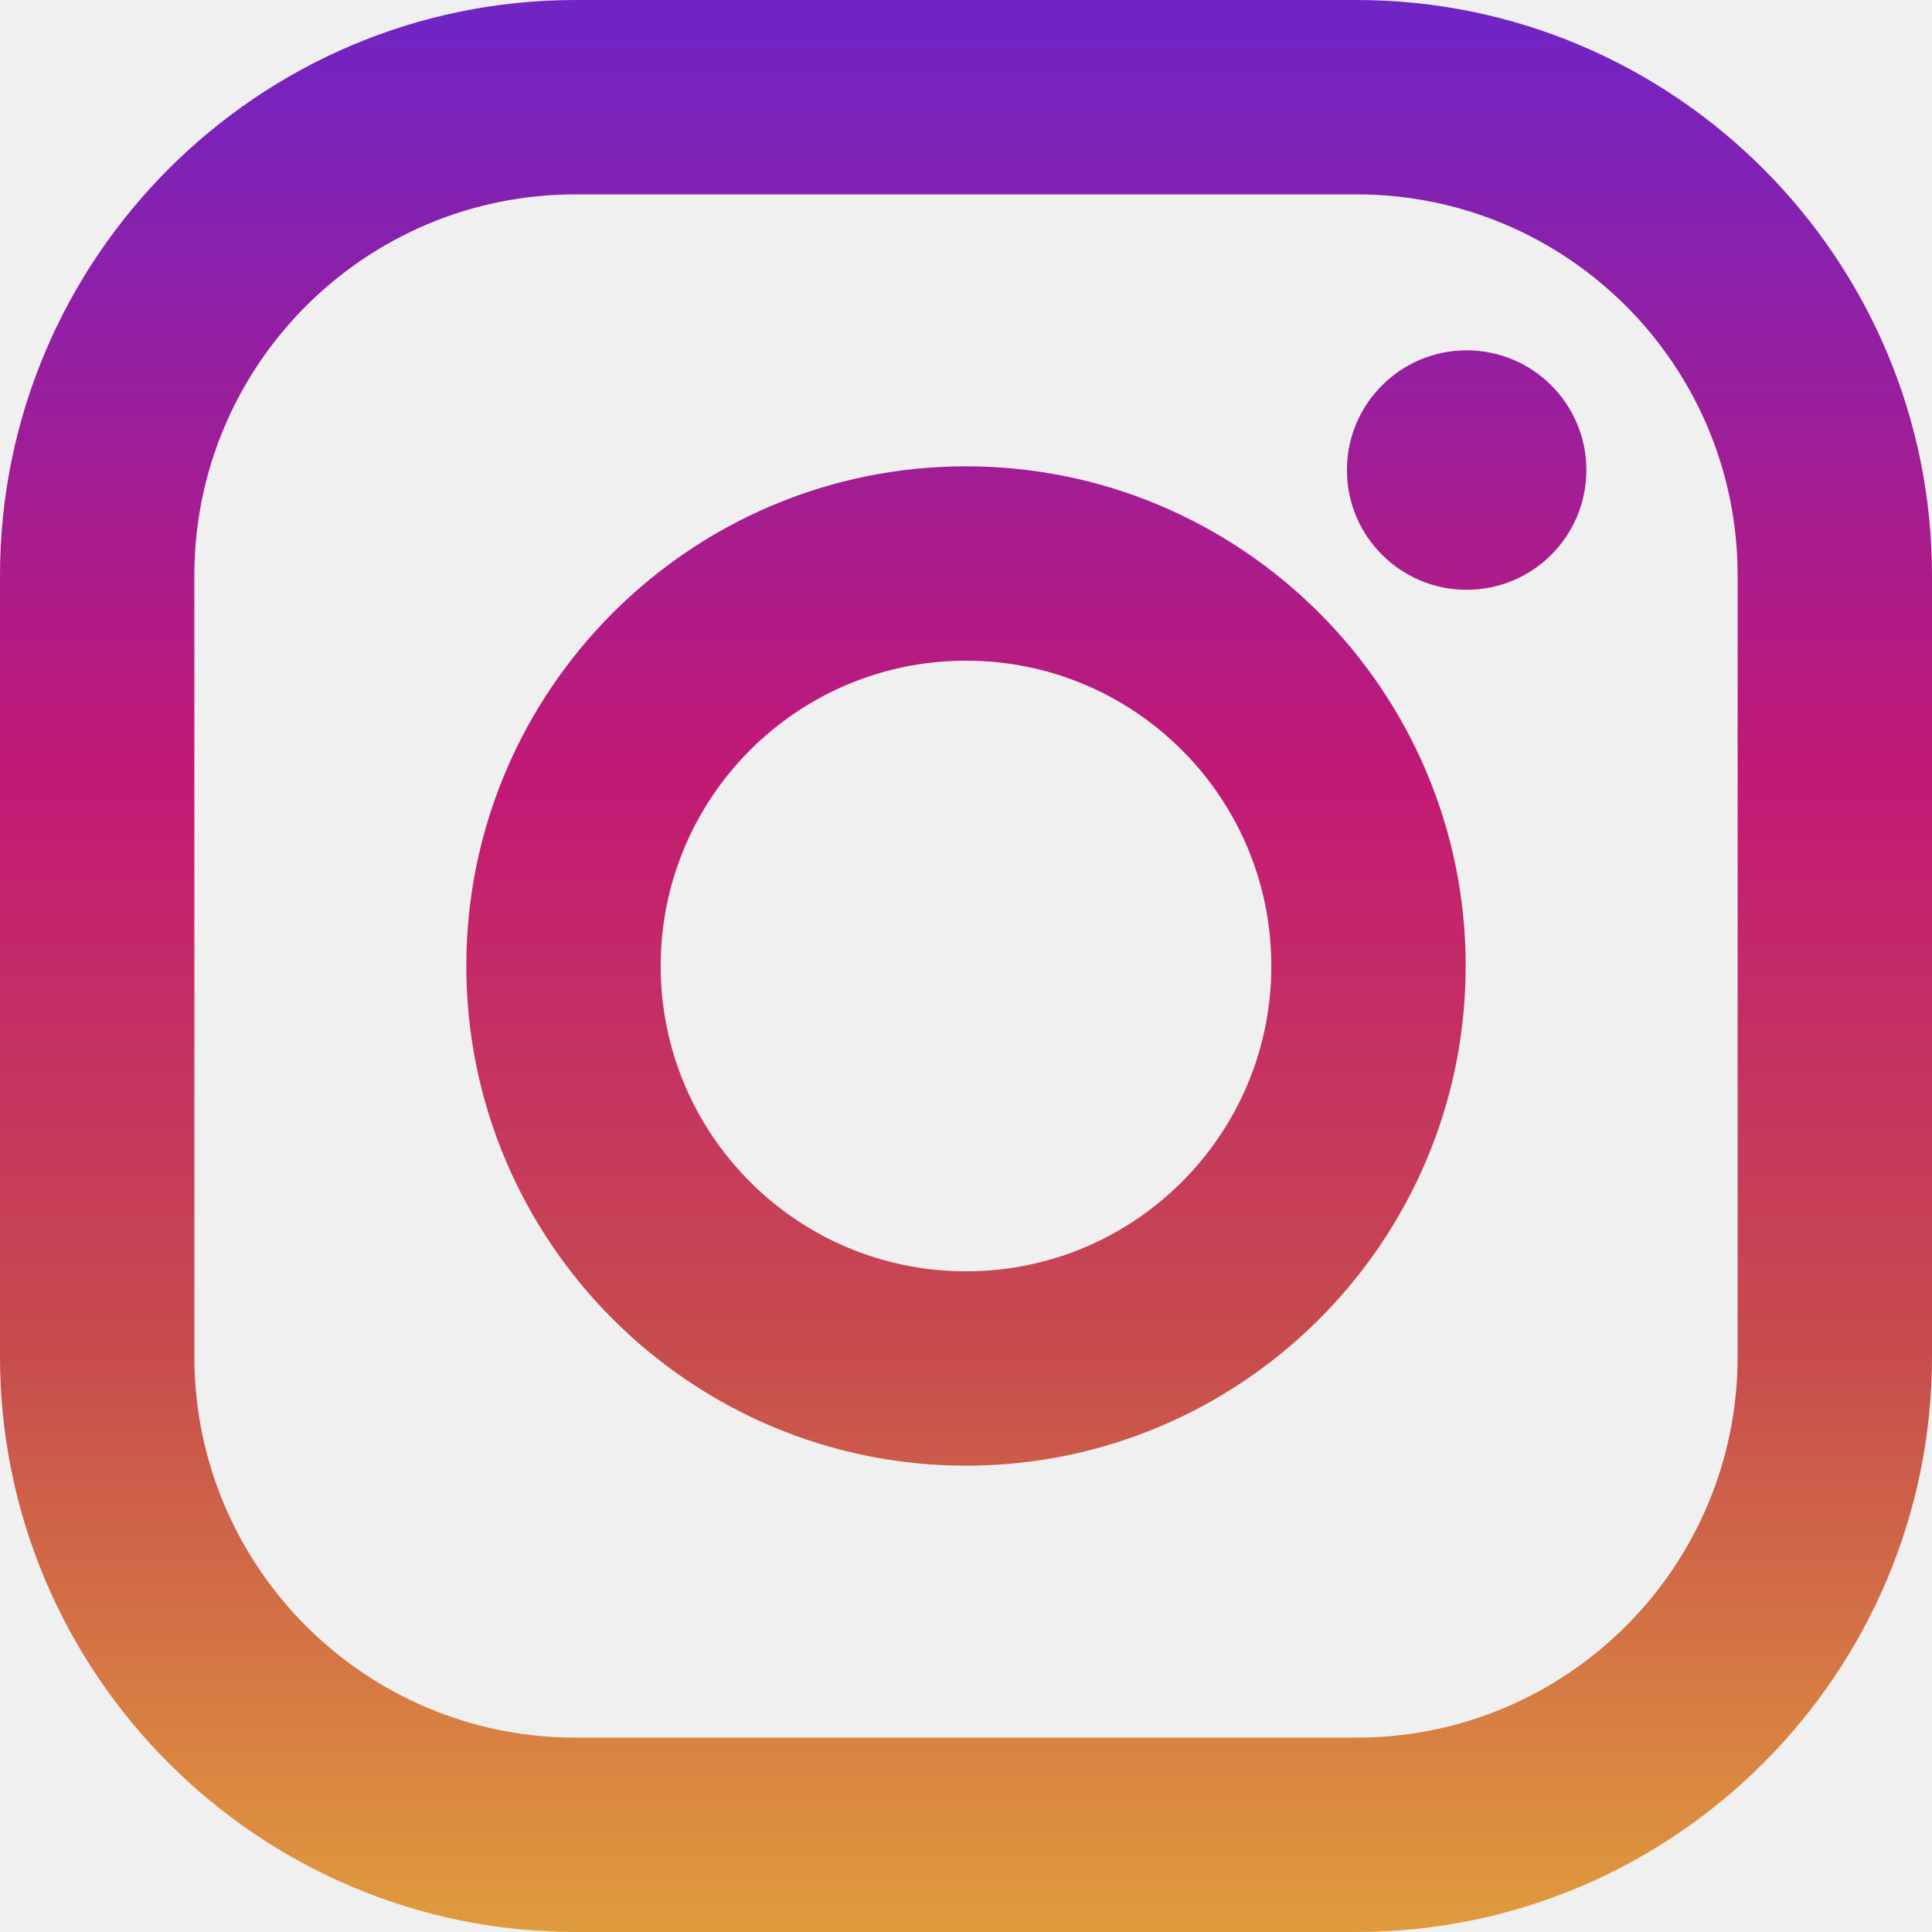
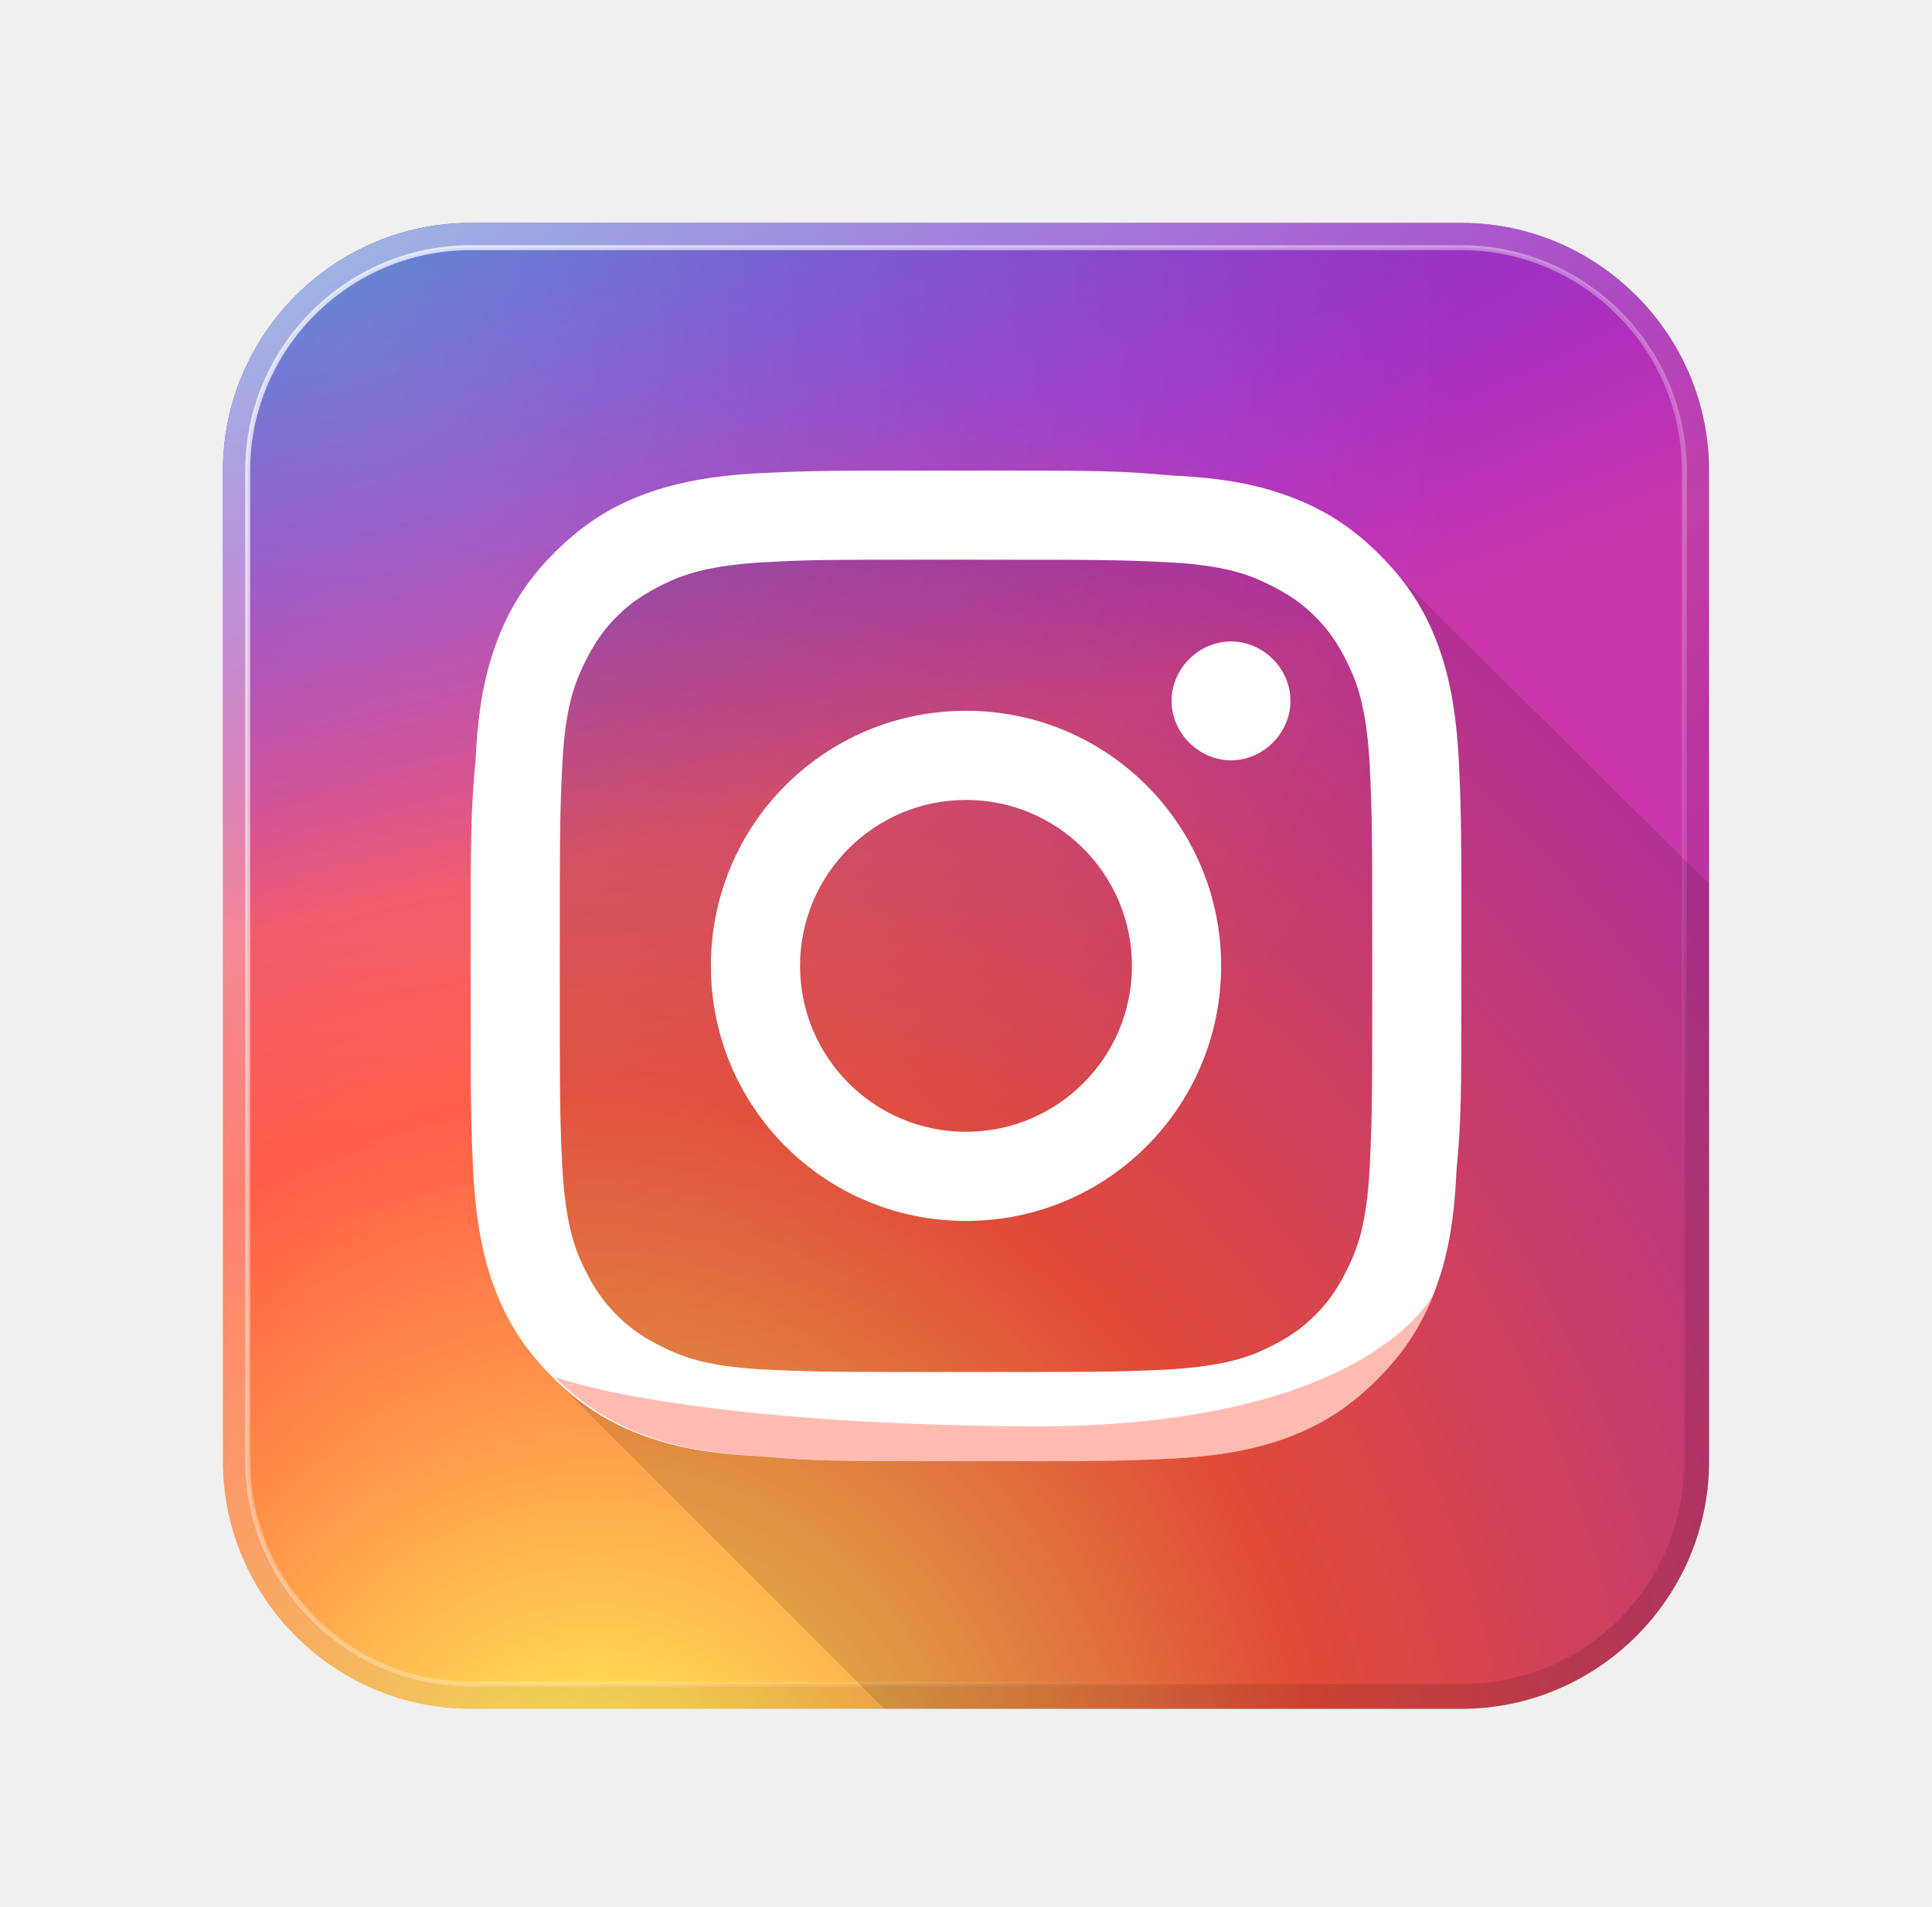
- <svg xmlns="http://www.w3.org/2000/svg" version="1.1" id="Layer_1" x="0px" y="0px" viewBox="0 0 551.034 551.034" style="enable-background:new 0 0 551.034 551.034;" xml:space="preserve">
+ <svg xmlns="http://www.w3.org/2000/svg" xmlns:xlink="http://www.w3.org/1999/xlink" version="1.1" id="Layer_17" x="0px" y="0px" viewBox="0 0 78 77" style="enable-background:new 0 0 78 77;" xml:space="preserve">
+   <style type="text/css">
+ 	.st0{display:none;fill:url(#SVGID_1_);}
+ 	.st1{display:none;fill:url(#SVGID_2_);}
+ 	.st2{clip-path:url(#SVGID_4_);}
+ 	.st3{fill:url(#SVGID_5_);}
+ 	.st4{fill:url(#SVGID_6_);}
+ 	.st5{clip-path:url(#SVGID_8_);fill:url(#SVGID_9_);}
+ 	.st6{clip-path:url(#SVGID_11_);fill:url(#SVGID_12_);}
+ 	.st7{clip-path:url(#SVGID_14_);fill:url(#SVGID_15_);}
+ 	.st8{clip-path:url(#SVGID_17_);fill:url(#SVGID_18_);}
+ 	.st9{opacity:0.12;enable-background:new    ;}
+ 	.st10{fill:#FFFFFF;}
+ 	.st11{opacity:0.4;fill:#FF543E;enable-background:new    ;}
+ </style>
  <g>
-     <linearGradient id="SVGID_1_" gradientUnits="userSpaceOnUse" x1="275.517" y1="4.57" x2="275.517" y2="549.72" gradientTransform="matrix(1 0 0 -1 0 554)">
-       <stop offset="0" style="stop-color:#E09B3D" />
-       <stop offset="0.3" style="stop-color:#C74C4D" />
-       <stop offset="0.6" style="stop-color:#C21975" />
-       <stop offset="1" style="stop-color:#7024C4" />
+     <linearGradient id="SVGID_1_" gradientUnits="userSpaceOnUse" x1="39" y1="731" x2="109" y2="801" gradientTransform="matrix(1 0 0 1 0 -692)">
+       <stop offset="0" style="stop-color:#000000;stop-opacity:0.4" />
+       <stop offset="0.8" style="stop-color:#000000;stop-opacity:0" />
    </linearGradient>
-     <path style="fill:url(#SVGID_1_);" d="M386.878,0H164.156C73.64,0,0,73.64,0,164.156v222.722   c0,90.516,73.64,164.156,164.156,164.156h222.722c90.516,0,164.156-73.64,164.156-164.156V164.156   C551.033,73.64,477.393,0,386.878,0z M495.6,386.878c0,60.045-48.677,108.722-108.722,108.722H164.156   c-60.045,0-108.722-48.677-108.722-108.722V164.156c0-60.046,48.677-108.722,108.722-108.722h222.722   c60.045,0,108.722,48.676,108.722,108.722L495.6,386.878L495.6,386.878z" />
-     <linearGradient id="SVGID_2_" gradientUnits="userSpaceOnUse" x1="275.517" y1="4.57" x2="275.517" y2="549.72" gradientTransform="matrix(1 0 0 -1 0 554)">
-       <stop offset="0" style="stop-color:#E09B3D" />
-       <stop offset="0.3" style="stop-color:#C74C4D" />
-       <stop offset="0.6" style="stop-color:#C21975" />
-       <stop offset="1" style="stop-color:#7024C4" />
+     <polygon class="st0" points="109,54.9 66.1,11.9 11.9,66.1 54.9,109 109,109  " />
+     <linearGradient id="SVGID_2_" gradientUnits="userSpaceOnUse" x1="39" y1="731" x2="109" y2="801" gradientTransform="matrix(1 0 0 1 0 -692)">
+       <stop offset="0" style="stop-color:#FF543E;stop-opacity:0.6" />
+       <stop offset="0.5" style="stop-color:#FF543E;stop-opacity:0" />
    </linearGradient>
-     <path style="fill:url(#SVGID_2_);" d="M275.517,133C196.933,133,133,196.933,133,275.516s63.933,142.517,142.517,142.517   S418.034,354.1,418.034,275.516S354.101,133,275.517,133z M275.517,362.6c-48.095,0-87.083-38.988-87.083-87.083   s38.989-87.083,87.083-87.083c48.095,0,87.083,38.988,87.083,87.083C362.6,323.611,323.611,362.6,275.517,362.6z" />
-     <linearGradient id="SVGID_3_" gradientUnits="userSpaceOnUse" x1="418.31" y1="4.57" x2="418.31" y2="549.72" gradientTransform="matrix(1 0 0 -1 0 554)">
-       <stop offset="0" style="stop-color:#E09B3D" />
-       <stop offset="0.3" style="stop-color:#C74C4D" />
-       <stop offset="0.6" style="stop-color:#C21975" />
-       <stop offset="1" style="stop-color:#7024C4" />
-     </linearGradient>
-     <circle style="fill:url(#SVGID_3_);" cx="418.31" cy="134.07" r="34.15" />
+     <polygon class="st1" points="109,54.9 66.1,11.9 11.9,66.1 54.9,109 109,109  " />
+     <g>
+       <g>
+         <g>
+           <defs>
+             <path id="SVGID_3_" d="M59,69H19c-5.5,0-10-4.5-10-10V19c0-5.5,4.5-10,10-10h40c5.5,0,10,4.5,10,10v40C69,64.5,64.5,69,59,69z" />
+           </defs>
+           <clipPath id="SVGID_4_">
+             <use xlink:href="#SVGID_3_" style="overflow:visible;" />
+           </clipPath>
+           <g class="st2">
+             <radialGradient id="SVGID_5_" cx="-1181.192" cy="-456.823" r="31.994" gradientTransform="matrix(0 -1.982 -1.8439 0 -818.3361 -2265.189)" gradientUnits="userSpaceOnUse">
+               <stop offset="0" style="stop-color:#FFDD55" />
+               <stop offset="0.1" style="stop-color:#FFDD55" />
+               <stop offset="0.5" style="stop-color:#FF543E" />
+               <stop offset="1" style="stop-color:#C837AB" />
+             </radialGradient>
+             <path class="st3" d="M39,7C25.6,7,21.7,7,21,7.1c-2.7,0.2-4.4,0.7-6.3,1.6c-1.4,0.7-2.6,1.5-3.7,2.7c-2,2.1-3.3,4.7-3.7,7.8       C7.1,20.7,7,21,7,28.6c0,2.5,0,5.9,0,10.4c0,13.3,0,17.3,0.1,18c0.2,2.7,0.6,4.3,1.5,6.2c1.7,3.5,4.9,6.2,8.7,7.1       c1.3,0.3,2.8,0.5,4.6,0.6c0.8,0,8.9,0.1,17,0.1s16.2,0,16.9,0c2.2-0.1,3.4-0.3,4.8-0.6c3.8-1,7-3.6,8.7-7.2       c0.9-1.8,1.3-3.5,1.5-6.1C71,56.5,71,47.8,71,39s0-17.6-0.1-18.1c-0.2-2.6-0.6-4.3-1.5-6.1c-0.7-1.5-1.6-2.6-2.7-3.8       c-2.1-2-4.7-3.3-7.8-3.7C57.4,7.1,57.1,7,49.5,7H39z" />
+             <radialGradient id="SVGID_6_" cx="390.61" cy="355.691" r="31.994" gradientTransform="matrix(0.1739 0.8687 3.5818 -0.7172 -1345.67 -72.6051)" gradientUnits="userSpaceOnUse">
+               <stop offset="0" style="stop-color:#3771C8" />
+               <stop offset="0.128" style="stop-color:#3771C8" />
+               <stop offset="1" style="stop-color:#6600FF;stop-opacity:0" />
+             </radialGradient>
+             <path class="st4" d="M39,7C25.6,7,21.7,7,21,7.1c-2.7,0.2-4.4,0.7-6.3,1.6c-1.4,0.7-2.6,1.5-3.7,2.7c-2,2.1-3.3,4.7-3.7,7.8       C7.1,20.7,7,21,7,28.6c0,2.5,0,5.9,0,10.4c0,13.3,0,17.3,0.1,18c0.2,2.7,0.6,4.3,1.5,6.2c1.7,3.5,4.9,6.2,8.7,7.1       c1.3,0.3,2.8,0.5,4.6,0.6c0.8,0,8.9,0.1,17,0.1s16.2,0,16.9,0c2.2-0.1,3.4-0.3,4.8-0.6c3.8-1,7-3.6,8.7-7.2       c0.9-1.8,1.3-3.5,1.5-6.1C71,56.5,71,47.8,71,39s0-17.6-0.1-18.1c-0.2-2.6-0.6-4.3-1.5-6.1c-0.7-1.5-1.6-2.6-2.7-3.8       c-2.1-2-4.7-3.3-7.8-3.7C57.4,7.1,57.1,7,49.5,7H39z" />
+           </g>
+         </g>
+       </g>
+     </g>
+     <g>
+       <g>
+         <g>
+           <defs>
+             <path id="SVGID_7_" d="M59,10c5,0,9,4,9,9v40c0,5-4,9-9,9H19c-5,0-9-4-9-9V19c0-5,4-9,9-9H59 M59,9H19C13.5,9,9,13.5,9,19v40       c0,5.5,4.5,10,10,10h40c5.5,0,10-4.5,10-10V19C69,13.5,64.5,9,59,9L59,9z" />
+           </defs>
+           <clipPath id="SVGID_8_">
+             <use xlink:href="#SVGID_7_" style="overflow:visible;" />
+           </clipPath>
+           <linearGradient id="SVGID_9_" gradientUnits="userSpaceOnUse" x1="-11" y1="681" x2="89" y2="781" gradientTransform="matrix(1 0 0 1 0 -692)">
+             <stop offset="0" style="stop-color:#FFFFFF;stop-opacity:0.8" />
+             <stop offset="0.6" style="stop-color:#FFFFFF;stop-opacity:0" />
+           </linearGradient>
+           <rect x="-11" y="-11" class="st5" width="100" height="100" />
+         </g>
+       </g>
+     </g>
+     <g>
+       <g>
+         <g>
+           <defs>
+             <path id="SVGID_10_" d="M59,10c5,0,9,4,9,9v40c0,5-4,9-9,9H19c-5,0-9-4-9-9V19c0-5,4-9,9-9H59 M59,9H19C13.5,9,9,13.5,9,19v40       c0,5.5,4.5,10,10,10h40c5.5,0,10-4.5,10-10V19C69,13.5,64.5,9,59,9L59,9z" />
+           </defs>
+           <clipPath id="SVGID_11_">
+             <use xlink:href="#SVGID_10_" style="overflow:visible;" />
+           </clipPath>
+           <linearGradient id="SVGID_12_" gradientUnits="userSpaceOnUse" x1="-11" y1="681" x2="89" y2="781" gradientTransform="matrix(1 0 0 1 0 -692)">
+             <stop offset="0.4" style="stop-color:#000000;stop-opacity:0" />
+             <stop offset="1" style="stop-color:#000000;stop-opacity:0.2" />
+           </linearGradient>
+           <rect x="-11" y="-11" class="st6" width="100" height="100" />
+         </g>
+       </g>
+     </g>
+     <g>
+       <g>
+         <g>
+           <defs>
+             <path id="SVGID_13_" d="M19,68c-5,0-9-4-9-9V19c0-5,4-9,9-9h40c5,0,9,4,9,9v40c0,5-4,9-9,9H19z" />
+           </defs>
+           <clipPath id="SVGID_14_">
+             <use xlink:href="#SVGID_13_" style="overflow:visible;" />
+           </clipPath>
+           <radialGradient id="SVGID_15_" cx="14" cy="706" r="45" gradientTransform="matrix(1 0 0 1 0 -692)" gradientUnits="userSpaceOnUse">
+             <stop offset="0" style="stop-color:#FFFFFF;stop-opacity:0.2" />
+             <stop offset="1" style="stop-color:#FFFFFF;stop-opacity:0" />
+           </radialGradient>
+           <circle class="st7" cx="14" cy="14" r="45" />
+         </g>
+       </g>
+     </g>
+     <g>
+       <g>
+         <g>
+           <defs>
+             <path id="SVGID_16_" d="M59,68.1H19c-5,0-9.1-4.1-9.1-9.1V19c0-5,4.1-9.1,9.1-9.1h40c5,0,9.1,4.1,9.1,9.1v40       C68.1,64,64,68.1,59,68.1z M19,10.1c-4.9,0-8.9,4-8.9,8.9v40c0,4.9,4,8.9,8.9,8.9h40c4.9,0,8.9-4,8.9-8.9V19       c0-4.9-4-8.9-8.9-8.9H19z" />
+           </defs>
+           <clipPath id="SVGID_17_">
+             <use xlink:href="#SVGID_16_" style="overflow:visible;" />
+           </clipPath>
+           <linearGradient id="SVGID_18_" gradientUnits="userSpaceOnUse" x1="-11" y1="681" x2="89" y2="781" gradientTransform="matrix(1 0 0 1 0 -692)">
+             <stop offset="0.2" style="stop-color:#FFFFFF;stop-opacity:0.8" />
+             <stop offset="0.7" style="stop-color:#FFFFFF;stop-opacity:0" />
+           </linearGradient>
+           <rect x="-11" y="-11" class="st8" width="100" height="100" />
+         </g>
+       </g>
+     </g>
+     <path class="st9" d="M55.6,22.4l-28.5-1.6l-6.5,5.5l1.7,29.3L35.7,69H59c5.5,0,10-4.5,10-10V35.7L55.6,22.4z" />
+     <path class="st10" d="M58.9,30.8c-0.1-2.1-0.4-3.6-0.9-4.9c-0.5-1.3-1.2-2.4-2.3-3.5c-1.1-1.1-2.2-1.8-3.5-2.3s-2.7-0.8-4.9-0.9   C45.1,19,44.4,19,39,19s-6.1,0-8.2,0.1c-2.1,0.1-3.6,0.4-4.9,0.9c-1.3,0.5-2.4,1.2-3.5,2.3s-1.8,2.2-2.3,3.5s-0.8,2.7-0.9,4.9   C19,32.9,19,33.6,19,39s0,6.1,0.1,8.2c0.1,2.1,0.4,3.6,0.9,4.9c0.5,1.3,1.2,2.4,2.3,3.5c1.1,1.1,2.2,1.8,3.5,2.3s2.7,0.8,4.9,0.9   C32.9,59,33.6,59,39,59s6.1,0,8.2-0.1c2.1-0.1,3.6-0.4,4.9-0.9c1.3-0.5,2.4-1.2,3.5-2.3c1.1-1.1,1.8-2.2,2.3-3.5s0.8-2.7,0.9-4.9   C59,45.1,59,44.4,59,39S59,32.9,58.9,30.8z M55.3,47.1c-0.1,2-0.4,3-0.7,3.7c-0.4,0.9-0.8,1.6-1.5,2.3s-1.4,1.1-2.3,1.5   c-0.7,0.3-1.8,0.6-3.7,0.7c-2.1,0.1-2.7,0.1-8.1,0.1c-5.3,0-6,0-8.1-0.1c-2-0.1-3-0.4-3.7-0.7c-0.9-0.4-1.6-0.8-2.3-1.5   s-1.1-1.4-1.5-2.3c-0.3-0.7-0.6-1.8-0.7-3.7c-0.1-2.1-0.1-2.7-0.1-8.1c0-5.3,0-6,0.1-8.1c0.1-2,0.4-3,0.7-3.7   c0.4-0.9,0.8-1.6,1.5-2.3s1.4-1.1,2.3-1.5c0.7-0.3,1.8-0.6,3.7-0.7c1.8-0.1,2.6-0.1,6.3-0.1l0,0c0.5,0,1.1,0,1.8,0   c5.3,0,6,0,8.1,0.1c2,0.1,3,0.4,3.7,0.7c0.9,0.4,1.6,0.8,2.3,1.5s1.1,1.4,1.5,2.3c0.3,0.7,0.6,1.8,0.7,3.7c0.1,2.1,0.1,2.7,0.1,8.1   S55.4,45,55.3,47.1z M39,28.7L39,28.7L39,28.7L39,28.7z M39,19L39,19L39,19L39,19z M52.1,28.3c0,1.3-1.1,2.4-2.4,2.4   c-1.3,0-2.4-1.1-2.4-2.4c0-1.3,1.1-2.4,2.4-2.4l0,0C51,25.9,52.1,27,52.1,28.3z M39,28.7c-5.7,0-10.3,4.6-10.3,10.3   S33.3,49.3,39,49.3S49.3,44.7,49.3,39S44.7,28.7,39,28.7z M39,45.7c-3.7,0-6.7-3-6.7-6.7s3-6.7,6.7-6.7s6.7,3,6.7,6.7   S42.7,45.7,39,45.7z" />
+     <path class="st11" d="M22.4,55.6c1.1,1.1,2.2,1.8,3.5,2.3c1.3,0.5,2.7,0.8,4.9,0.9C32.9,59,33.6,59,39,59s6.1,0,8.2-0.1   c2.1-0.1,3.6-0.4,4.9-0.9c1.3-0.5,2.4-1.2,3.5-2.3c1.1-1.1,1.8-2.2,2.3-3.5c0,0-2.5,5.4-16.2,5.4C27.3,57.5,22.4,55.6,22.4,55.6z" />
  </g>
-   <g>
- </g>
-   <g>
- </g>
-   <g>
- </g>
-   <g>
- </g>
-   <g>
- </g>
-   <g>
- </g>
-   <g>
- </g>
-   <g>
- </g>
-   <g>
- </g>
-   <g>
- </g>
-   <g>
- </g>
-   <g>
- </g>
-   <g>
- </g>
-   <g>
- </g>
-   <g>
- </g>
</svg>
